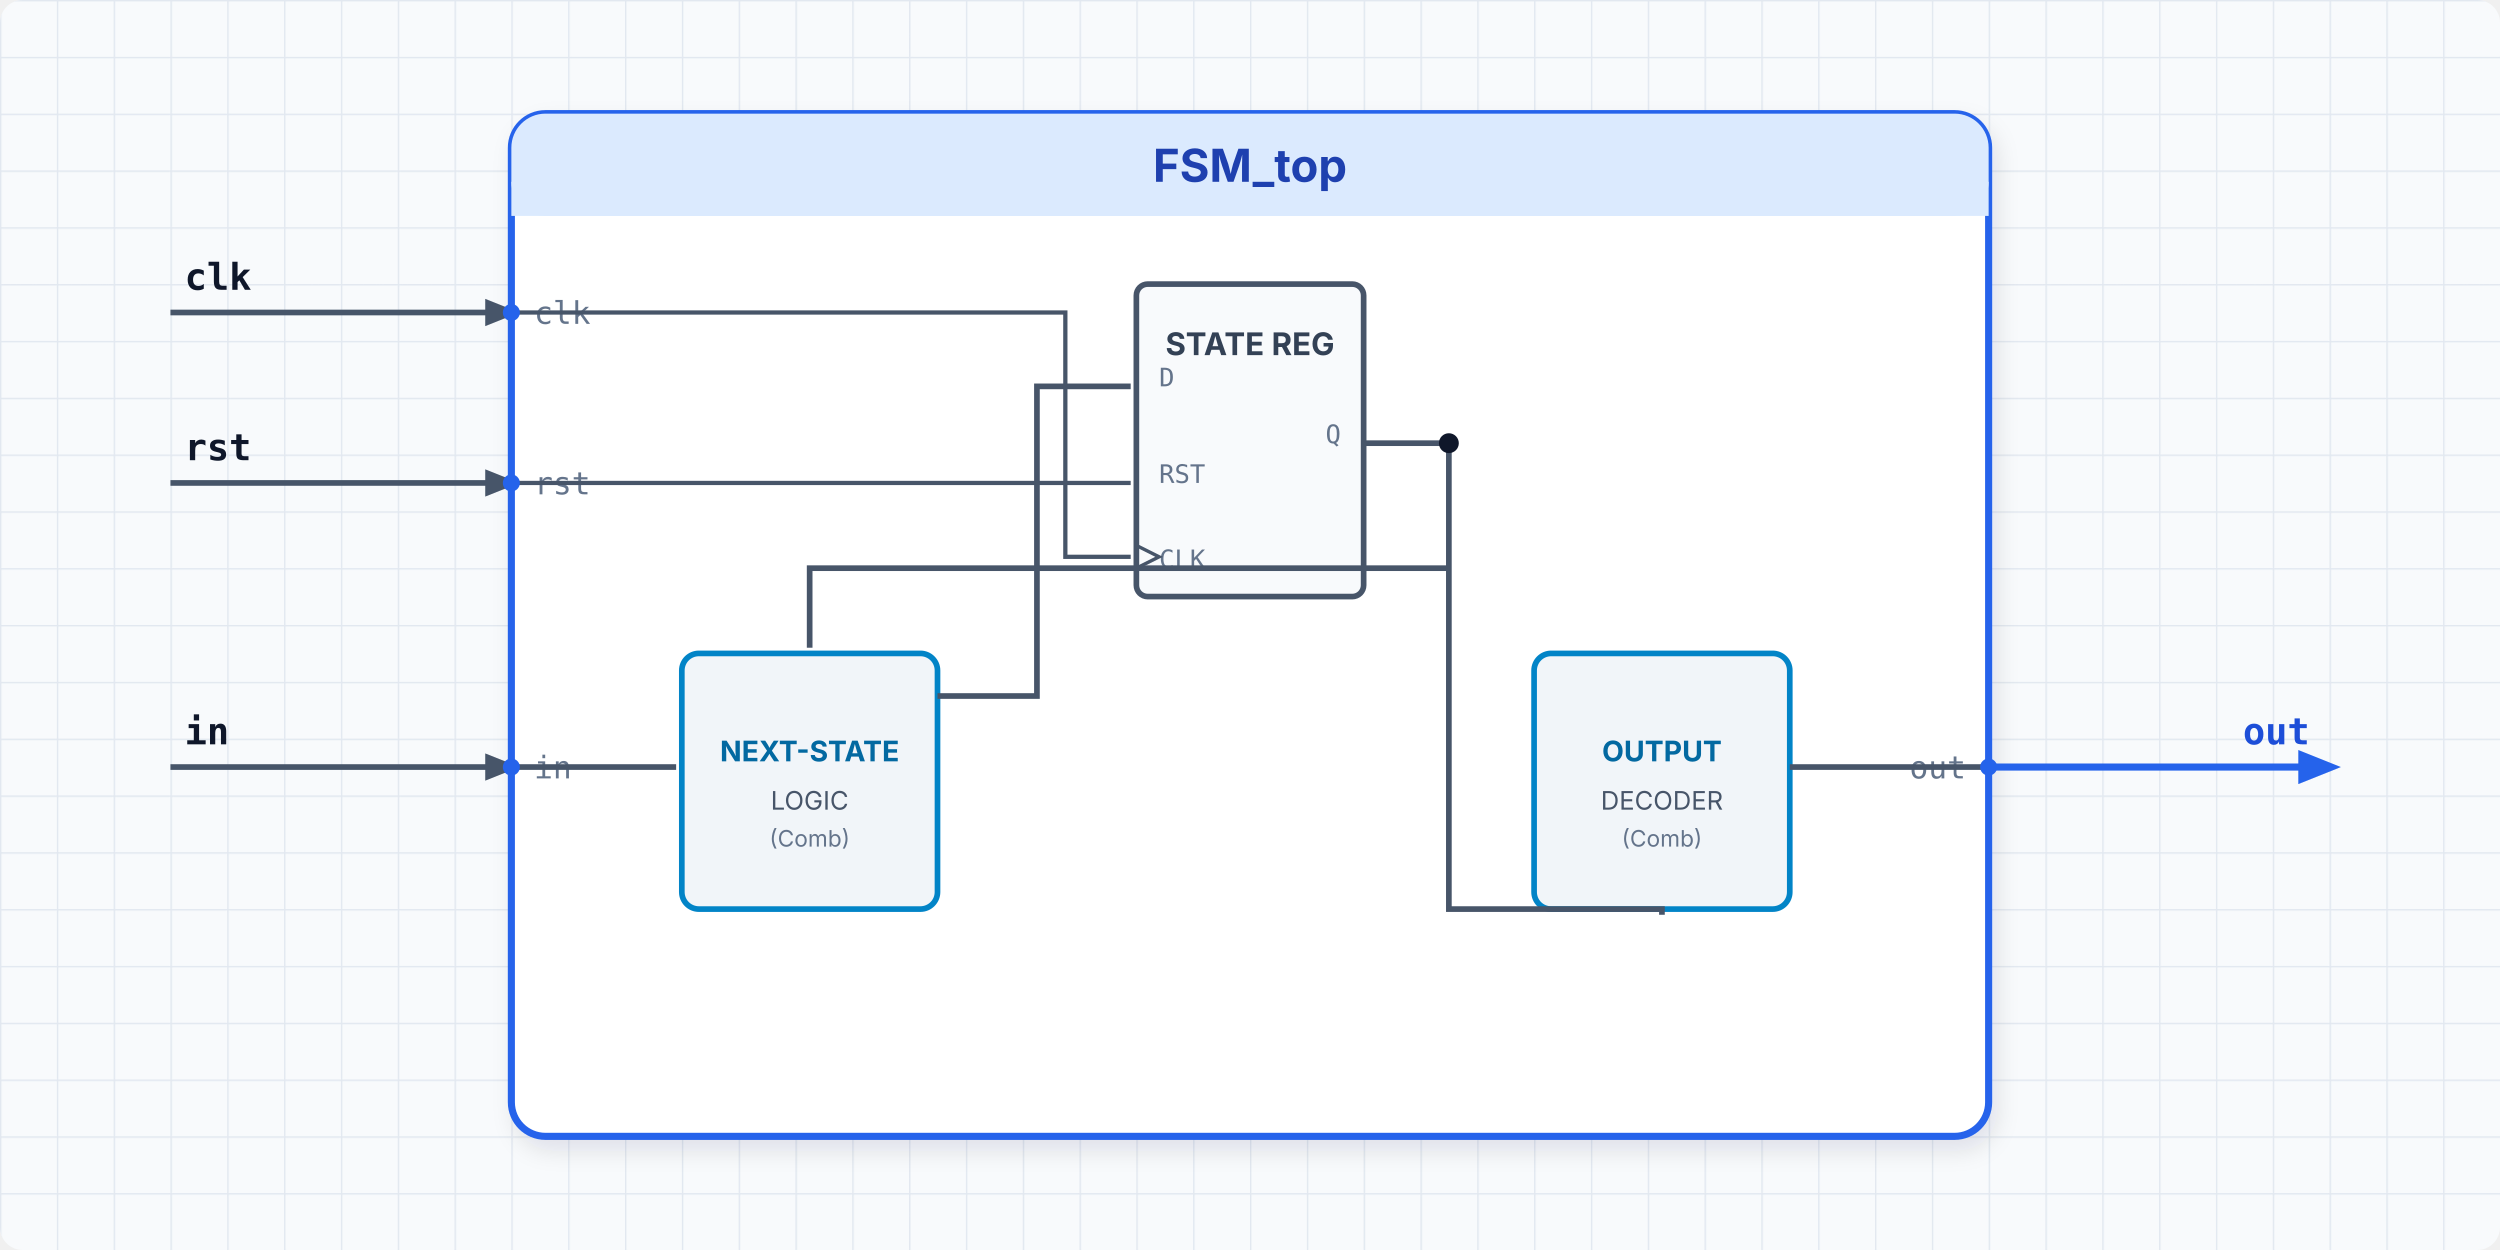
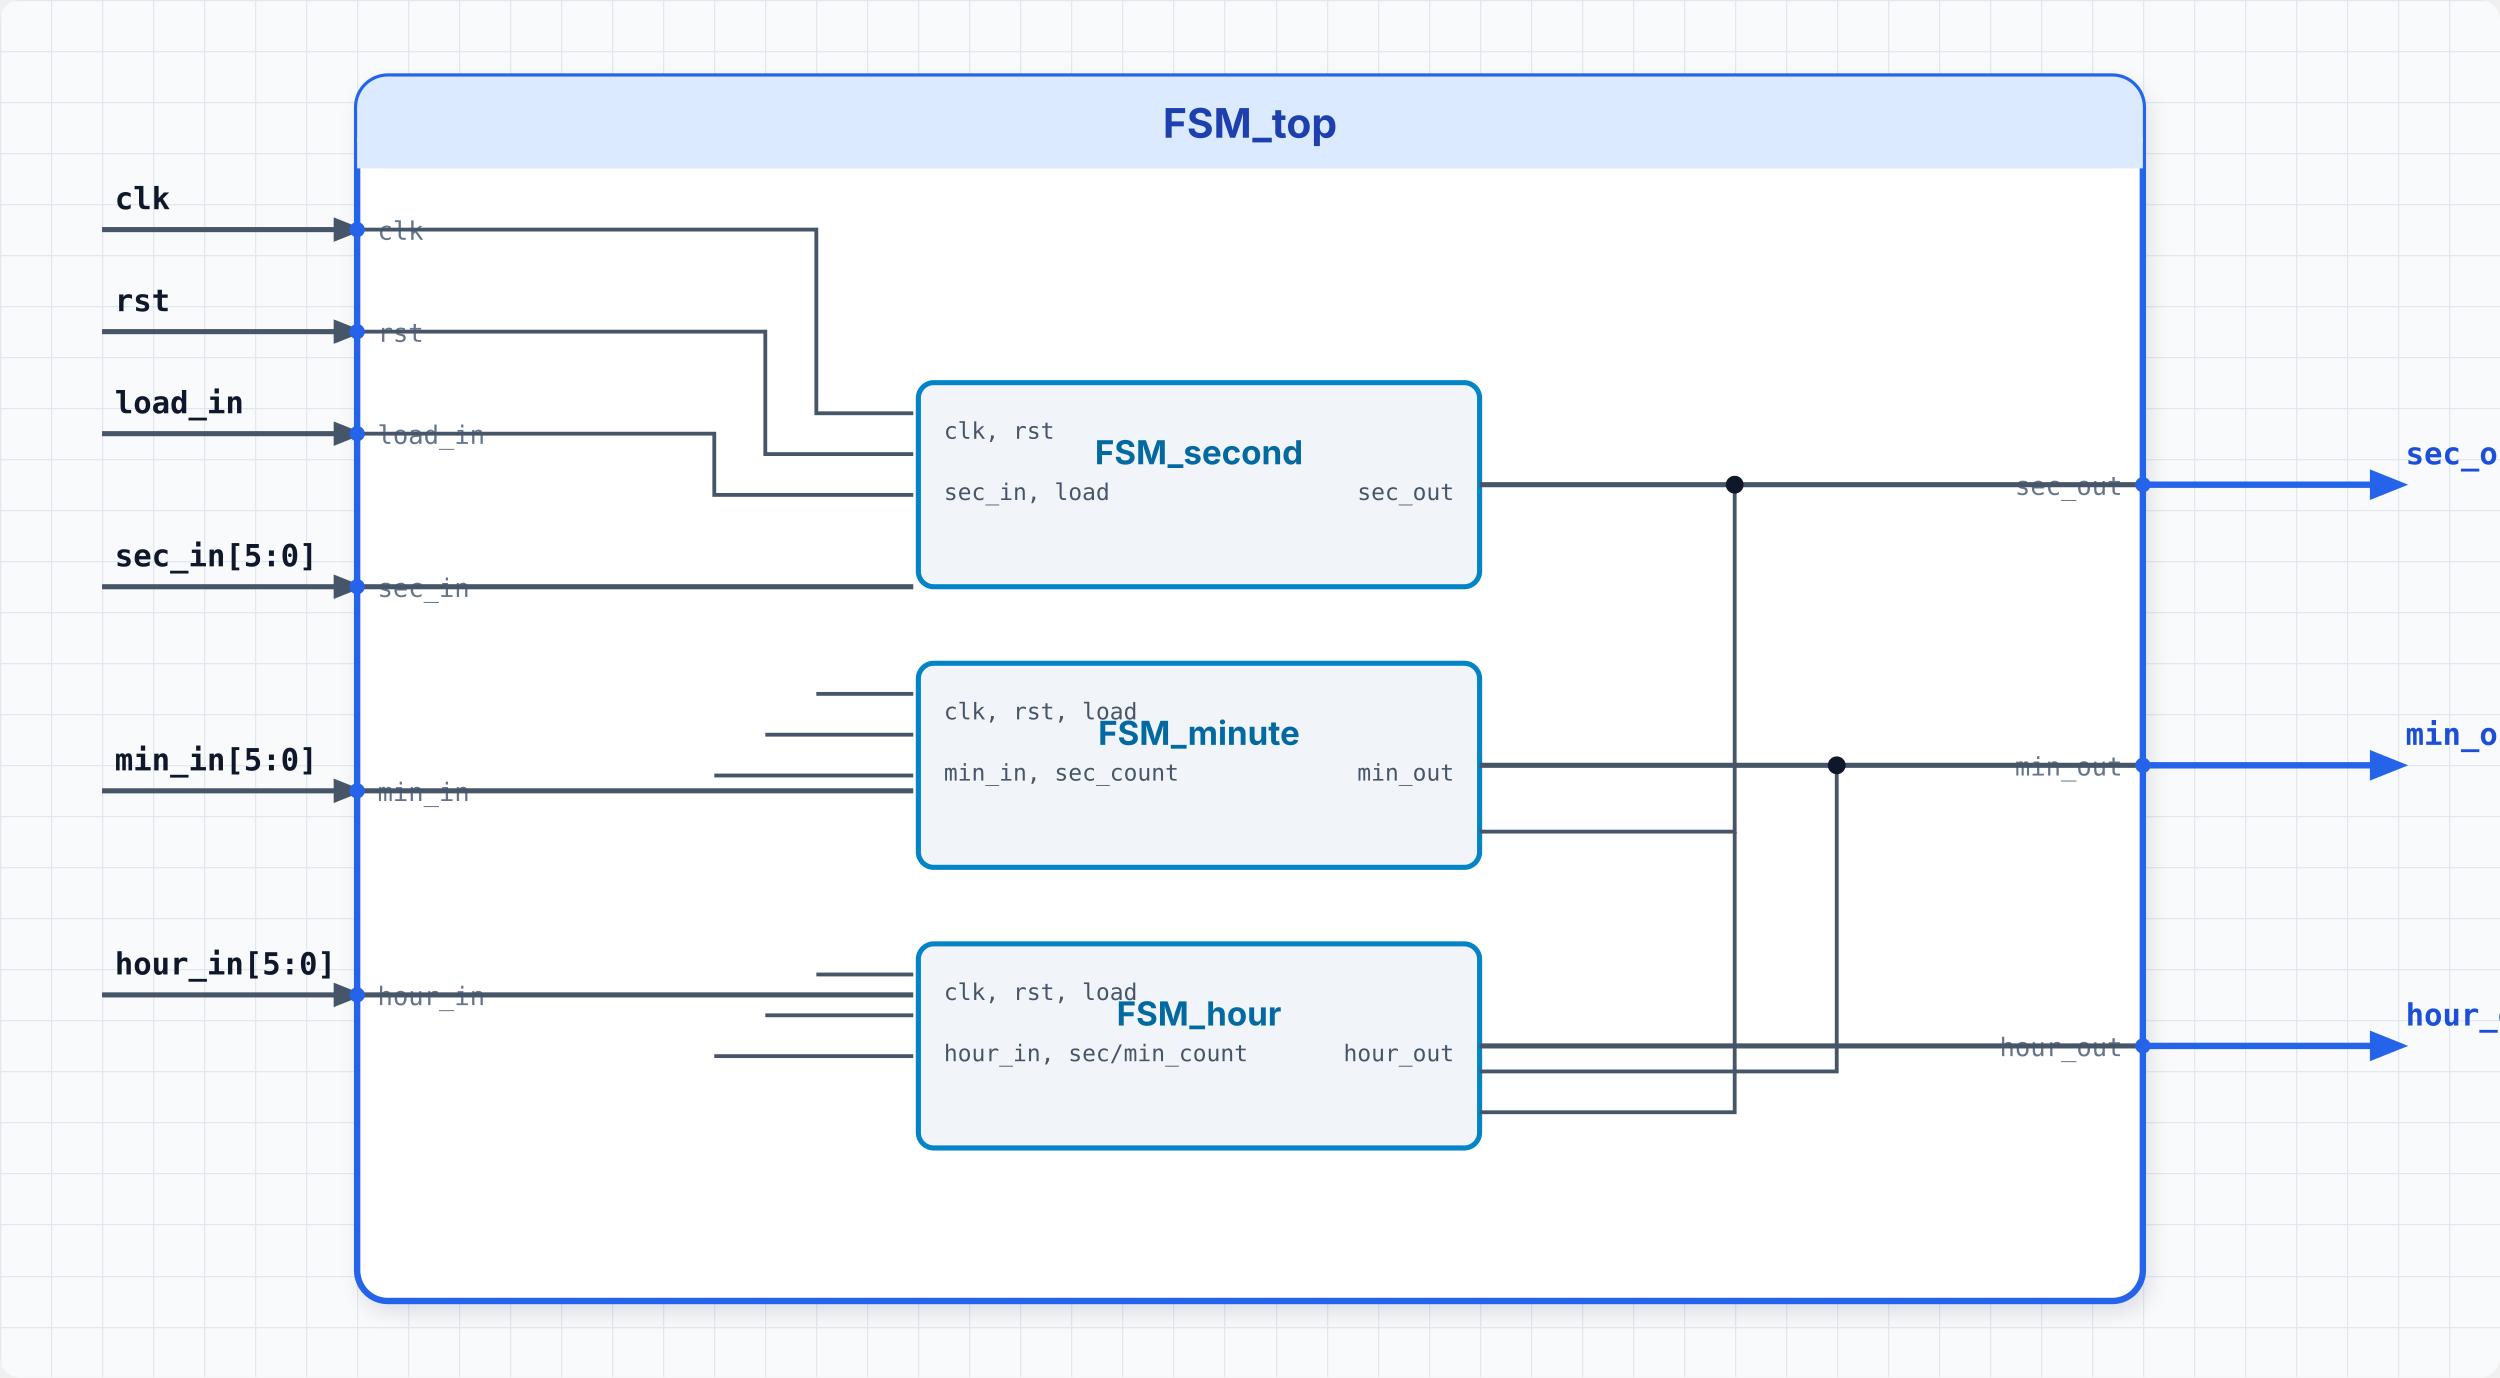
- <svg xmlns="http://www.w3.org/2000/svg" viewBox="0 0 880 440" width="100%" height="100%">
+ <svg xmlns="http://www.w3.org/2000/svg" viewBox="0 0 980 540" width="100%" height="100%">
  <defs>
    <pattern id="grid" width="20" height="20" patternUnits="userSpaceOnUse">
      <path d="M 20 0 L 0 0 0 20" fill="none" stroke="#e2e8f0" stroke-width="1" />
    </pattern>
    <marker id="arrow" viewBox="0 0 10 10" refX="6" refY="5" markerWidth="6" markerHeight="6" orient="auto-start-reverse">
      <path d="M 0 1 L 10 5 L 0 9 z" fill="#475569" />
    </marker>
    <marker id="arrow-blue" viewBox="0 0 10 10" refX="6" refY="5" markerWidth="6" markerHeight="6" orient="auto-start-reverse">
      <path d="M 0 1 L 10 5 L 0 9 z" fill="#2563eb" />
    </marker>
    <filter id="drop-shadow" x="-10%" y="-10%" width="130%" height="130%">
      <feDropShadow dx="2" dy="4" stdDeviation="4" flood-color="#0f172a" flood-opacity="0.1" />
    </filter>
  </defs>
-   <rect width="880" height="440" fill="#f8fafc" rx="8" />
-   <rect width="880" height="440" fill="url(#grid)" rx="8" />
-   <rect x="180" y="40" width="520" height="360" rx="12" fill="#ffffff" stroke="#2563eb" stroke-width="2.5" filter="url(#drop-shadow)" />
-   <rect x="180" y="40" width="520" height="36" rx="12" fill="#dbeafe" />
-   <rect x="180" y="64" width="520" height="12" fill="#dbeafe" />
-   <text x="440" y="64" font-family="system-ui, -apple-system, sans-serif" font-size="16" font-weight="bold" fill="#1e40af" text-anchor="middle">FSM_top</text>
-   <path d="M 60 110 L 178 110" stroke="#475569" stroke-width="2" marker-end="url(#arrow)" />
-   <text x="65" y="102" font-family="monospace" font-size="13" font-weight="600" fill="#0f172a">clk</text>
-   <text x="188" y="114" font-family="monospace" font-size="11" fill="#64748b" text-anchor="start">clk</text>
-   <path d="M 60 170 L 178 170" stroke="#475569" stroke-width="2" marker-end="url(#arrow)" />
-   <text x="65" y="162" font-family="monospace" font-size="13" font-weight="600" fill="#0f172a">rst</text>
-   <text x="188" y="174" font-family="monospace" font-size="11" fill="#64748b" text-anchor="start">rst</text>
-   <path d="M 60 270 L 178 270" stroke="#475569" stroke-width="2" marker-end="url(#arrow)" />
-   <text x="65" y="262" font-family="monospace" font-size="13" font-weight="600" fill="#0f172a">in</text>
-   <text x="188" y="274" font-family="monospace" font-size="11" fill="#64748b" text-anchor="start">in</text>
-   <path d="M 700 270 L 818 270" stroke="#2563eb" stroke-width="2.5" marker-end="url(#arrow-blue)" />
-   <text x="692" y="274" font-family="monospace" font-size="11" fill="#64748b" text-anchor="end">out</text>
-   <text x="813" y="262" font-family="monospace" font-size="13" font-weight="600" fill="#1d4ed8" text-anchor="end">out</text>
-   <g transform="translate(240, 230)">
-     <rect x="0" y="0" width="90" height="90" rx="6" fill="#f1f5f9" stroke="#0284c7" stroke-width="2" />
-     <text x="45" y="38" font-family="system-ui, -apple-system, sans-serif" font-size="10" font-weight="bold" fill="#0369a1" text-anchor="middle">NEXT-STATE</text>
-     <text x="45" y="55" font-family="system-ui, -apple-system, sans-serif" font-size="9" fill="#475569" text-anchor="middle">LOGIC</text>
-     <text x="45" y="68" font-family="system-ui, -apple-system, sans-serif" font-size="8" fill="#64748b" text-anchor="middle">(Comb)</text>
+   <rect width="980" height="540" fill="#f8fafc" rx="8" />
+   <rect width="980" height="540" fill="url(#grid)" rx="8" />
+   <rect x="140" y="30" width="700" height="480" rx="12" fill="#ffffff" stroke="#2563eb" stroke-width="2.5" filter="url(#drop-shadow)" />
+   <rect x="140" y="30" width="700" height="36" rx="12" fill="#dbeafe" />
+   <rect x="140" y="54" width="700" height="12" fill="#dbeafe" />
+   <text x="490" y="54" font-family="system-ui, -apple-system, sans-serif" font-size="16" font-weight="bold" fill="#1e40af" text-anchor="middle">FSM_top</text>
+   <path d="M 40 90 L 138 90" stroke="#475569" stroke-width="2" marker-end="url(#arrow)" />
+   <text x="45" y="82" font-family="monospace" font-size="12" font-weight="600" fill="#0f172a">clk</text>
+   <text x="148" y="94" font-family="monospace" font-size="10" fill="#64748b">clk</text>
+   <path d="M 40 130 L 138 130" stroke="#475569" stroke-width="2" marker-end="url(#arrow)" />
+   <text x="45" y="122" font-family="monospace" font-size="12" font-weight="600" fill="#0f172a">rst</text>
+   <text x="148" y="134" font-family="monospace" font-size="10" fill="#64748b">rst</text>
+   <path d="M 40 170 L 138 170" stroke="#475569" stroke-width="2" marker-end="url(#arrow)" />
+   <text x="45" y="162" font-family="monospace" font-size="12" font-weight="600" fill="#0f172a">load_in</text>
+   <text x="148" y="174" font-family="monospace" font-size="10" fill="#64748b">load_in</text>
+   <path d="M 40 230 L 138 230" stroke="#475569" stroke-width="2" marker-end="url(#arrow)" />
+   <text x="45" y="222" font-family="monospace" font-size="12" font-weight="600" fill="#0f172a">sec_in[5:0]</text>
+   <text x="148" y="234" font-family="monospace" font-size="10" fill="#64748b">sec_in</text>
+   <path d="M 40 310 L 138 310" stroke="#475569" stroke-width="2" marker-end="url(#arrow)" />
+   <text x="45" y="302" font-family="monospace" font-size="12" font-weight="600" fill="#0f172a">min_in[5:0]</text>
+   <text x="148" y="314" font-family="monospace" font-size="10" fill="#64748b">min_in</text>
+   <path d="M 40 390 L 138 390" stroke="#475569" stroke-width="2" marker-end="url(#arrow)" />
+   <text x="45" y="382" font-family="monospace" font-size="12" font-weight="600" fill="#0f172a">hour_in[5:0]</text>
+   <text x="148" y="394" font-family="monospace" font-size="10" fill="#64748b">hour_in</text>
+   <path d="M 840 190 L 938 190" stroke="#2563eb" stroke-width="2.5" marker-end="url(#arrow-blue)" />
+   <text x="832" y="194" font-family="monospace" font-size="10" fill="#64748b" text-anchor="end">sec_out</text>
+   <text x="943" y="182" font-family="monospace" font-size="12" font-weight="600" fill="#1d4ed8">sec_out[5:0]</text>
+   <path d="M 840 300 L 938 300" stroke="#2563eb" stroke-width="2.5" marker-end="url(#arrow-blue)" />
+   <text x="832" y="304" font-family="monospace" font-size="10" fill="#64748b" text-anchor="end">min_out</text>
+   <text x="943" y="292" font-family="monospace" font-size="12" font-weight="600" fill="#1d4ed8">min_out[5:0]</text>
+   <path d="M 840 410 L 938 410" stroke="#2563eb" stroke-width="2.5" marker-end="url(#arrow-blue)" />
+   <text x="832" y="414" font-family="monospace" font-size="10" fill="#64748b" text-anchor="end">hour_out</text>
+   <text x="943" y="402" font-family="monospace" font-size="12" font-weight="600" fill="#1d4ed8">hour_out[5:0]</text>
+   <g transform="translate(360, 150)">
+     <rect x="0" y="0" width="220" height="80" rx="6" fill="#f1f5f9" stroke="#0284c7" stroke-width="2" />
+     <text x="110" y="32" font-family="system-ui, -apple-system, sans-serif" font-size="13" font-weight="bold" fill="#0369a1" text-anchor="middle">FSM_second</text>
+     <text x="10" y="22" font-family="monospace" font-size="9" fill="#475569">clk, rst</text>
+     <text x="10" y="46" font-family="monospace" font-size="9" fill="#475569">sec_in, load</text>
+     <text x="210" y="46" font-family="monospace" font-size="9" fill="#475569" text-anchor="end">sec_out</text>
  </g>
-   <path d="M 180 270 L 238 270" stroke="#475569" stroke-width="2" />
-   <rect x="400" y="100" width="80" height="110" rx="4" fill="#f8fafc" stroke="#475569" stroke-width="2" />
-   <text x="440" y="125" font-family="system-ui, -apple-system, sans-serif" font-size="11" font-weight="bold" fill="#334155" text-anchor="middle">STATE REG</text>
-   <text x="408" y="136" font-family="monospace" font-size="9" fill="#64748b" text-anchor="start">D</text>
-   <text x="408" y="170" font-family="monospace" font-size="9" fill="#64748b" text-anchor="start">RST</text>
-   <text x="408" y="200" font-family="monospace" font-size="9" fill="#64748b" text-anchor="start">CLK</text>
-   <text x="472" y="156" font-family="monospace" font-size="9" fill="#64748b" text-anchor="end">Q</text>
-   <path d="M 400 192 L 408 196 L 400 200" fill="none" stroke="#475569" stroke-width="1.2" />
-   <path d="M 330 245 L 365 245 L 365 136 L 398 136" stroke="#475569" stroke-width="2" fill="none" />
-   <g transform="translate(540, 230)">
-     <rect x="0" y="0" width="90" height="90" rx="6" fill="#f1f5f9" stroke="#0284c7" stroke-width="2" />
-     <text x="45" y="38" font-family="system-ui, -apple-system, sans-serif" font-size="10" font-weight="bold" fill="#0369a1" text-anchor="middle">OUTPUT</text>
-     <text x="45" y="55" font-family="system-ui, -apple-system, sans-serif" font-size="9" fill="#475569" text-anchor="middle">DECODER</text>
-     <text x="45" y="68" font-family="system-ui, -apple-system, sans-serif" font-size="8" fill="#64748b" text-anchor="middle">(Comb)</text>
+   <g transform="translate(360, 260)">
+     <rect x="0" y="0" width="220" height="80" rx="6" fill="#f1f5f9" stroke="#0284c7" stroke-width="2" />
+     <text x="110" y="32" font-family="system-ui, -apple-system, sans-serif" font-size="13" font-weight="bold" fill="#0369a1" text-anchor="middle">FSM_minute</text>
+     <text x="10" y="22" font-family="monospace" font-size="9" fill="#475569">clk, rst, load</text>
+     <text x="10" y="46" font-family="monospace" font-size="9" fill="#475569">min_in, sec_count</text>
+     <text x="210" y="46" font-family="monospace" font-size="9" fill="#475569" text-anchor="end">min_out</text>
  </g>
-   <path d="M 480 156 L 510 156 L 510 320 L 585 320 L 585 322" stroke="#475569" stroke-width="2" fill="none" />
-   <path d="M 510 200 L 285 200 L 285 228" stroke="#475569" stroke-width="2" fill="none" />
-   <circle cx="510" cy="156" r="3.5" fill="#0f172a" />
-   <path d="M 630 270 L 700 270" stroke="#475569" stroke-width="2" />
-   <path d="M 180 110 L 375 110 L 375 196 L 398 196" stroke="#475569" stroke-width="1.5" fill="none" />
-   <path d="M 180 170 L 398 170" stroke="#475569" stroke-width="1.5" />
-   <circle cx="180" cy="110" r="3" fill="#2563eb" />
-   <circle cx="180" cy="170" r="3" fill="#2563eb" />
-   <circle cx="180" cy="270" r="3" fill="#2563eb" />
-   <circle cx="700" cy="270" r="3" fill="#2563eb" />
+   <g transform="translate(360, 370)">
+     <rect x="0" y="0" width="220" height="80" rx="6" fill="#f1f5f9" stroke="#0284c7" stroke-width="2" />
+     <text x="110" y="32" font-family="system-ui, -apple-system, sans-serif" font-size="13" font-weight="bold" fill="#0369a1" text-anchor="middle">FSM_hour</text>
+     <text x="10" y="22" font-family="monospace" font-size="9" fill="#475569">clk, rst, load</text>
+     <text x="10" y="46" font-family="monospace" font-size="9" fill="#475569">hour_in, sec/min_count</text>
+     <text x="210" y="46" font-family="monospace" font-size="9" fill="#475569" text-anchor="end">hour_out</text>
+   </g>
+   <path d="M 140 90 L 320 90 L 320 162 L 358 162" stroke="#475569" stroke-width="1.5" fill="none" />
+   <path d="M 320 272 L 358 272" stroke="#475569" stroke-width="1.5" fill="none" />
+   <path d="M 320 382 L 358 382" stroke="#475569" stroke-width="1.5" fill="none" />
+   <path d="M 140 130 L 300 130 L 300 178 L 358 178" stroke="#475569" stroke-width="1.5" fill="none" />
+   <path d="M 300 288 L 358 288" stroke="#475569" stroke-width="1.5" fill="none" />
+   <path d="M 300 398 L 358 398" stroke="#475569" stroke-width="1.5" fill="none" />
+   <path d="M 140 170 L 280 170 L 280 194 L 358 194" stroke="#475569" stroke-width="1.5" fill="none" />
+   <path d="M 280 304 L 358 304" stroke="#475569" stroke-width="1.5" fill="none" />
+   <path d="M 280 414 L 358 414" stroke="#475569" stroke-width="1.5" fill="none" />
+   <path d="M 140 230 L 358 230" stroke="#475569" stroke-width="2" />
+   <path d="M 140 310 L 358 310" stroke="#475569" stroke-width="2" />
+   <path d="M 140 390 L 358 390" stroke="#475569" stroke-width="2" />
+   <path d="M 580 190 L 840 190" stroke="#475569" stroke-width="2" />
+   <path d="M 680 190 L 680 326 L 580 326" stroke="#475569" stroke-width="1.5" fill="none" />
+   <path d="M 680 326 L 680 436 L 580 436" stroke="#475569" stroke-width="1.5" fill="none" />
+   <circle cx="680" cy="190" r="3.5" fill="#0f172a" />
+   <path d="M 580 300 L 840 300" stroke="#475569" stroke-width="2" />
+   <path d="M 720 300 L 720 420 L 580 420" stroke="#475569" stroke-width="1.5" fill="none" />
+   <circle cx="720" cy="300" r="3.5" fill="#0f172a" />
+   <path d="M 580 410 L 840 410" stroke="#475569" stroke-width="2" />
+   <circle cx="140" cy="90" r="3" fill="#2563eb" />
+   <circle cx="140" cy="130" r="3" fill="#2563eb" />
+   <circle cx="140" cy="170" r="3" fill="#2563eb" />
+   <circle cx="140" cy="230" r="3" fill="#2563eb" />
+   <circle cx="140" cy="310" r="3" fill="#2563eb" />
+   <circle cx="140" cy="390" r="3" fill="#2563eb" />
+   <circle cx="840" cy="190" r="3" fill="#2563eb" />
+   <circle cx="840" cy="300" r="3" fill="#2563eb" />
+   <circle cx="840" cy="410" r="3" fill="#2563eb" />
</svg>
